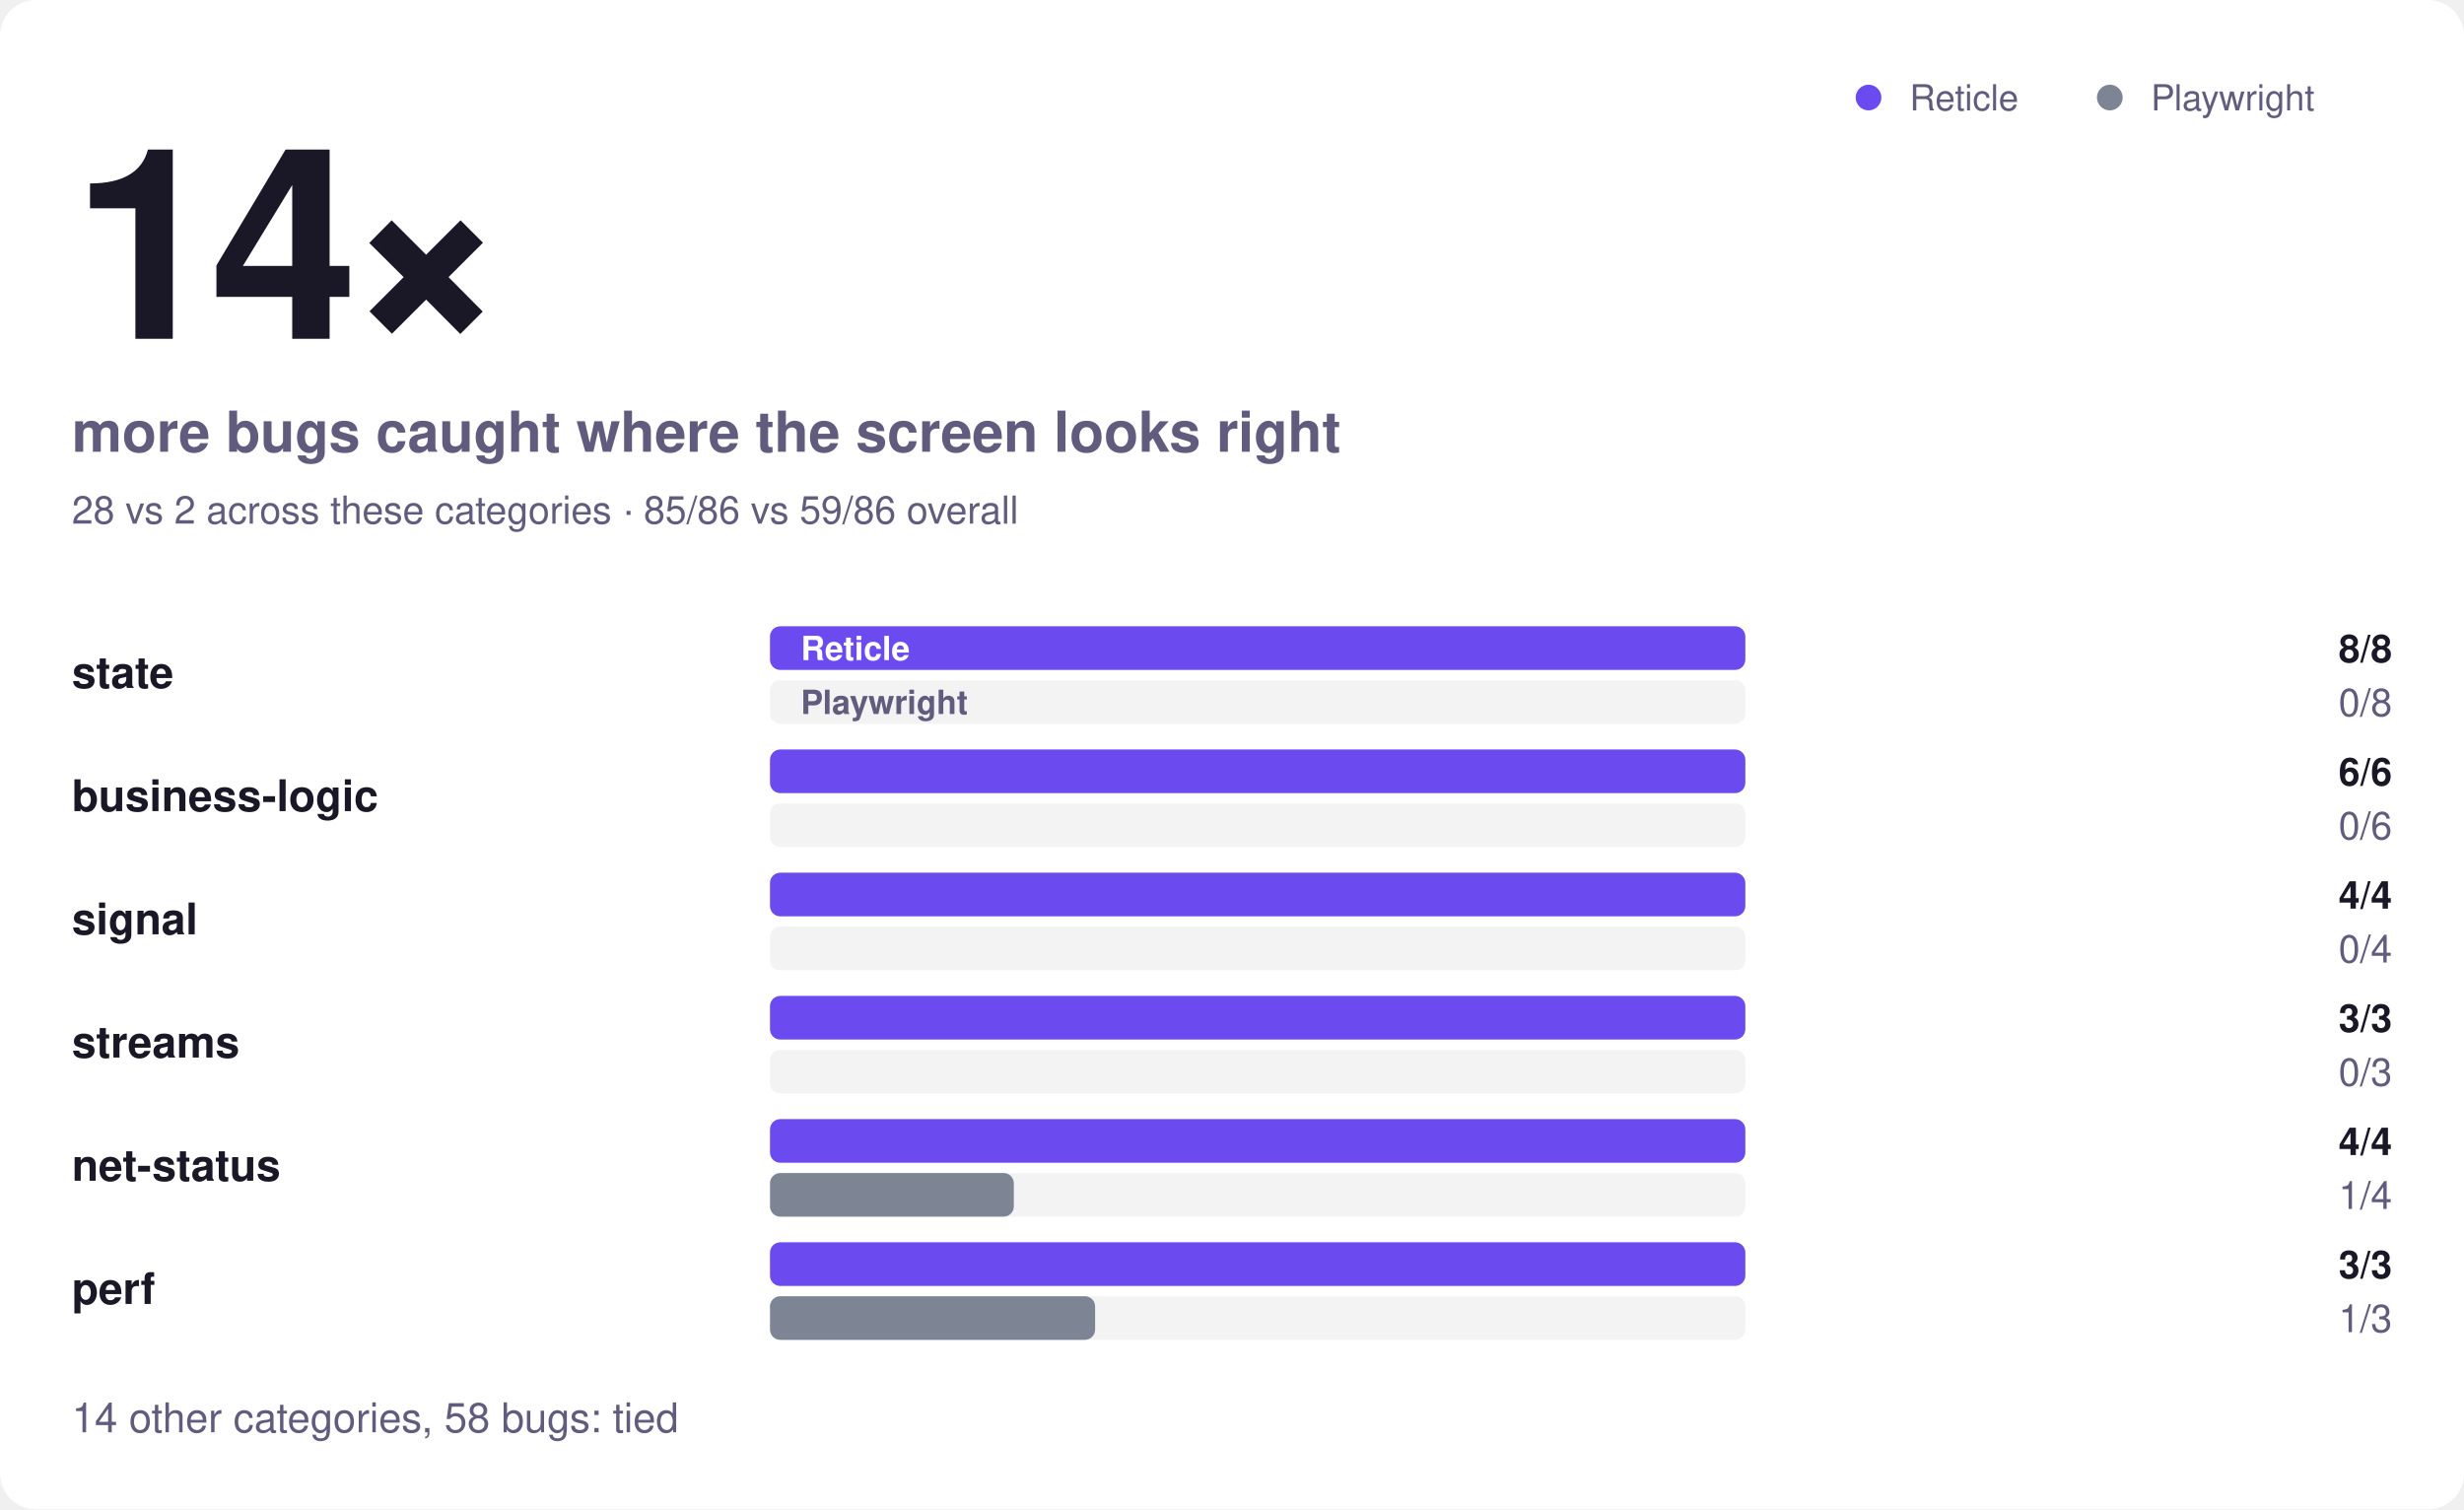
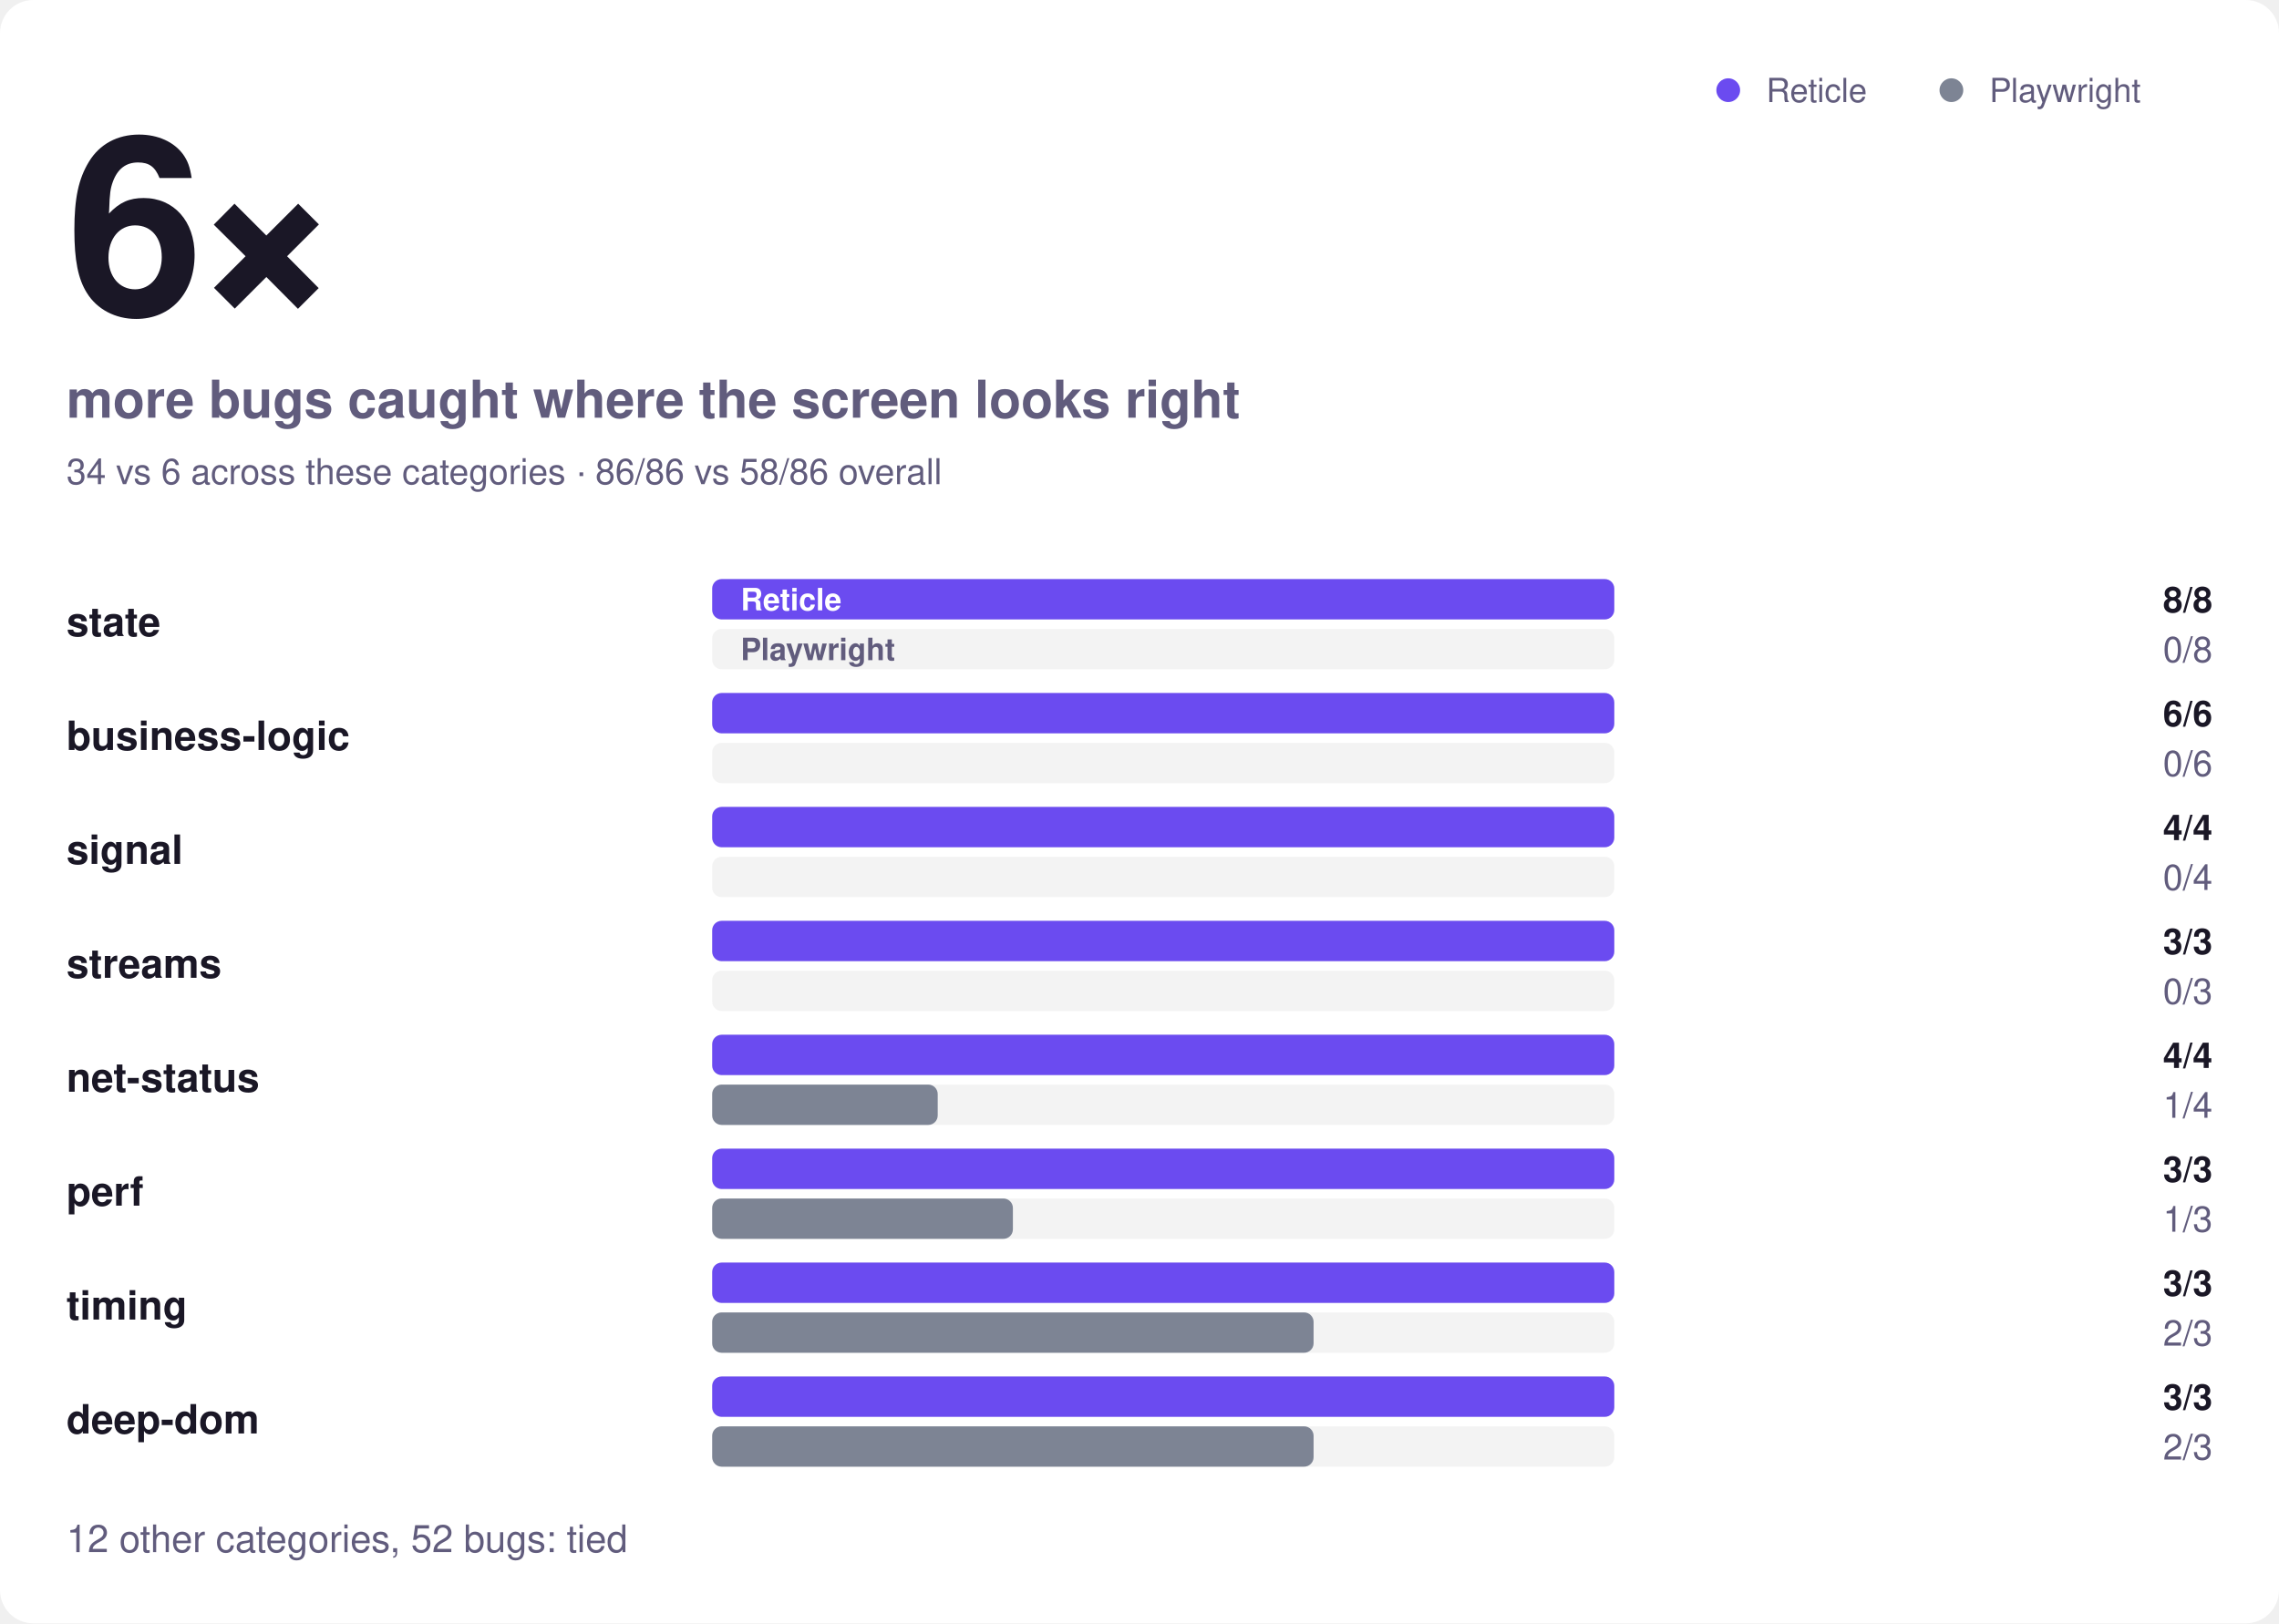
- <svg xmlns="http://www.w3.org/2000/svg" width="960" height="588" viewBox="0 0 960 588" font-family="-apple-system,BlinkMacSystemFont,Segoe UI,Helvetica,Arial,sans-serif" role="img" aria-label="Bugs caught by category: Reticle 85 of 86, Playwright 59 of 86. state 8 of 8 versus 0; business-logic 6 of 6 versus 0; signal 4 of 4 versus 0; streams 3 of 3 versus 0; net-status 4 of 4 versus 1; perf 3 of 3 versus 1. On the other 14 categories both catch everything.">
-   <rect x="0" y="0" width="960" height="588" rx="14" fill="#ffffff" />
-   <text x="28" y="132" fill="#1a1726" font-size="104" font-weight="800" letter-spacing="-4">14×</text>
+ <svg xmlns="http://www.w3.org/2000/svg" width="960" height="684" viewBox="0 0 960 684" font-family="-apple-system,BlinkMacSystemFont,Segoe UI,Helvetica,Arial,sans-serif" role="img" aria-label="Bugs caught by category: Reticle 86 of 86, Playwright 58 of 86. state 8 of 8 versus 0; business-logic 6 of 6 versus 0; signal 4 of 4 versus 0; streams 3 of 3 versus 0; net-status 4 of 4 versus 1; perf 3 of 3 versus 1; timing 3 of 3 versus 2; deep-dom 3 of 3 versus 2. On the other 12 categories both catch everything.">
+   <rect x="0" y="0" width="960" height="684" rx="14" fill="#ffffff" />
+   <text x="28" y="132" fill="#1a1726" font-size="104" font-weight="800" letter-spacing="-4">6×</text>
  <text x="28" y="176" fill="#615c7d" font-size="22" font-weight="600">more bugs caught where the screen looks right</text>
-   <text x="28" y="204" fill="#615c7d" font-size="15">28 vs 2 across these categories · 85/86 vs 59/86 overall</text>
+   <text x="28" y="204" fill="#615c7d" font-size="15">34 vs 6 across these categories · 86/86 vs 58/86 overall</text>
  <circle cx="728.0" cy="38.0" r="6" fill="#6b4bf0" stroke="#ffffff" stroke-width="2" />
  <text x="744" y="43" fill="#615c7d" font-size="14">Reticle</text>
  <circle cx="822.0" cy="38.0" r="6" fill="#7d8494" stroke="#ffffff" stroke-width="2" />
  <text x="838" y="43" fill="#615c7d" font-size="14">Playwright</text>
  <text x="28" y="268" fill="#1a1726" font-size="17" font-weight="600">state</text>
  <rect x="300" y="244" width="380" height="17" rx="4" fill="#000000" opacity="0.05" />
  <rect x="300" y="244" width="380" height="17" rx="4" fill="#6b4bf0" />
  <text x="932" y="258" fill="#1a1726" font-size="15" font-weight="700" text-anchor="end">8/8</text>
  <rect x="300" y="265" width="380" height="17" rx="4" fill="#000000" opacity="0.05" />
  <rect x="300" y="265" width="0" height="17" rx="4" fill="#7d8494" />
  <text x="932" y="279" fill="#615c7d" font-size="15" text-anchor="end">0/8</text>
  <text x="312" y="257.18" fill="#ffffff" font-size="13" font-weight="600">Reticle</text>
  <text x="312" y="278.18" fill="#615c7d" font-size="13" font-weight="600">Playwright</text>
  <text x="28" y="316" fill="#1a1726" font-size="17" font-weight="600">business-logic</text>
  <rect x="300" y="292" width="380" height="17" rx="4" fill="#000000" opacity="0.05" />
  <rect x="300" y="292" width="380" height="17" rx="4" fill="#6b4bf0" />
  <text x="932" y="306" fill="#1a1726" font-size="15" font-weight="700" text-anchor="end">6/6</text>
  <rect x="300" y="313" width="380" height="17" rx="4" fill="#000000" opacity="0.05" />
  <rect x="300" y="313" width="0" height="17" rx="4" fill="#7d8494" />
  <text x="932" y="327" fill="#615c7d" font-size="15" text-anchor="end">0/6</text>
  <text x="28" y="364" fill="#1a1726" font-size="17" font-weight="600">signal</text>
  <rect x="300" y="340" width="380" height="17" rx="4" fill="#000000" opacity="0.05" />
  <rect x="300" y="340" width="380" height="17" rx="4" fill="#6b4bf0" />
  <text x="932" y="354" fill="#1a1726" font-size="15" font-weight="700" text-anchor="end">4/4</text>
  <rect x="300" y="361" width="380" height="17" rx="4" fill="#000000" opacity="0.05" />
  <rect x="300" y="361" width="0" height="17" rx="4" fill="#7d8494" />
  <text x="932" y="375" fill="#615c7d" font-size="15" text-anchor="end">0/4</text>
  <text x="28" y="412" fill="#1a1726" font-size="17" font-weight="600">streams</text>
  <rect x="300" y="388" width="380" height="17" rx="4" fill="#000000" opacity="0.05" />
  <rect x="300" y="388" width="380" height="17" rx="4" fill="#6b4bf0" />
  <text x="932" y="402" fill="#1a1726" font-size="15" font-weight="700" text-anchor="end">3/3</text>
  <rect x="300" y="409" width="380" height="17" rx="4" fill="#000000" opacity="0.05" />
  <rect x="300" y="409" width="0" height="17" rx="4" fill="#7d8494" />
  <text x="932" y="423" fill="#615c7d" font-size="15" text-anchor="end">0/3</text>
  <text x="28" y="460" fill="#1a1726" font-size="17" font-weight="600">net-status</text>
  <rect x="300" y="436" width="380" height="17" rx="4" fill="#000000" opacity="0.05" />
  <rect x="300" y="436" width="380" height="17" rx="4" fill="#6b4bf0" />
  <text x="932" y="450" fill="#1a1726" font-size="15" font-weight="700" text-anchor="end">4/4</text>
  <rect x="300" y="457" width="380" height="17" rx="4" fill="#000000" opacity="0.05" />
  <rect x="300" y="457" width="95" height="17" rx="4" fill="#7d8494" />
  <text x="932" y="471" fill="#615c7d" font-size="15" text-anchor="end">1/4</text>
  <text x="28" y="508" fill="#1a1726" font-size="17" font-weight="600">perf</text>
  <rect x="300" y="484" width="380" height="17" rx="4" fill="#000000" opacity="0.05" />
  <rect x="300" y="484" width="380" height="17" rx="4" fill="#6b4bf0" />
  <text x="932" y="498" fill="#1a1726" font-size="15" font-weight="700" text-anchor="end">3/3</text>
  <rect x="300" y="505" width="380" height="17" rx="4" fill="#000000" opacity="0.05" />
  <rect x="300" y="505" width="126.667" height="17" rx="4" fill="#7d8494" />
  <text x="932" y="519" fill="#615c7d" font-size="15" text-anchor="end">1/3</text>
-   <text x="28" y="558" fill="#615c7d" font-size="16">14 other categories, 58 bugs: tied</text>
+   <text x="28" y="556" fill="#1a1726" font-size="17" font-weight="600">timing</text>
+   <rect x="300" y="532" width="380" height="17" rx="4" fill="#000000" opacity="0.05" />
+   <rect x="300" y="532" width="380" height="17" rx="4" fill="#6b4bf0" />
+   <text x="932" y="546" fill="#1a1726" font-size="15" font-weight="700" text-anchor="end">3/3</text>
+   <rect x="300" y="553" width="380" height="17" rx="4" fill="#000000" opacity="0.05" />
+   <rect x="300" y="553" width="253.333" height="17" rx="4" fill="#7d8494" />
+   <text x="932" y="567" fill="#615c7d" font-size="15" text-anchor="end">2/3</text>
+   <text x="28" y="604" fill="#1a1726" font-size="17" font-weight="600">deep-dom</text>
+   <rect x="300" y="580" width="380" height="17" rx="4" fill="#000000" opacity="0.05" />
+   <rect x="300" y="580" width="380" height="17" rx="4" fill="#6b4bf0" />
+   <text x="932" y="594" fill="#1a1726" font-size="15" font-weight="700" text-anchor="end">3/3</text>
+   <rect x="300" y="601" width="380" height="17" rx="4" fill="#000000" opacity="0.05" />
+   <rect x="300" y="601" width="253.333" height="17" rx="4" fill="#7d8494" />
+   <text x="932" y="615" fill="#615c7d" font-size="15" text-anchor="end">2/3</text>
+   <text x="28" y="654" fill="#615c7d" font-size="16">12 other categories, 52 bugs: tied</text>
</svg>
